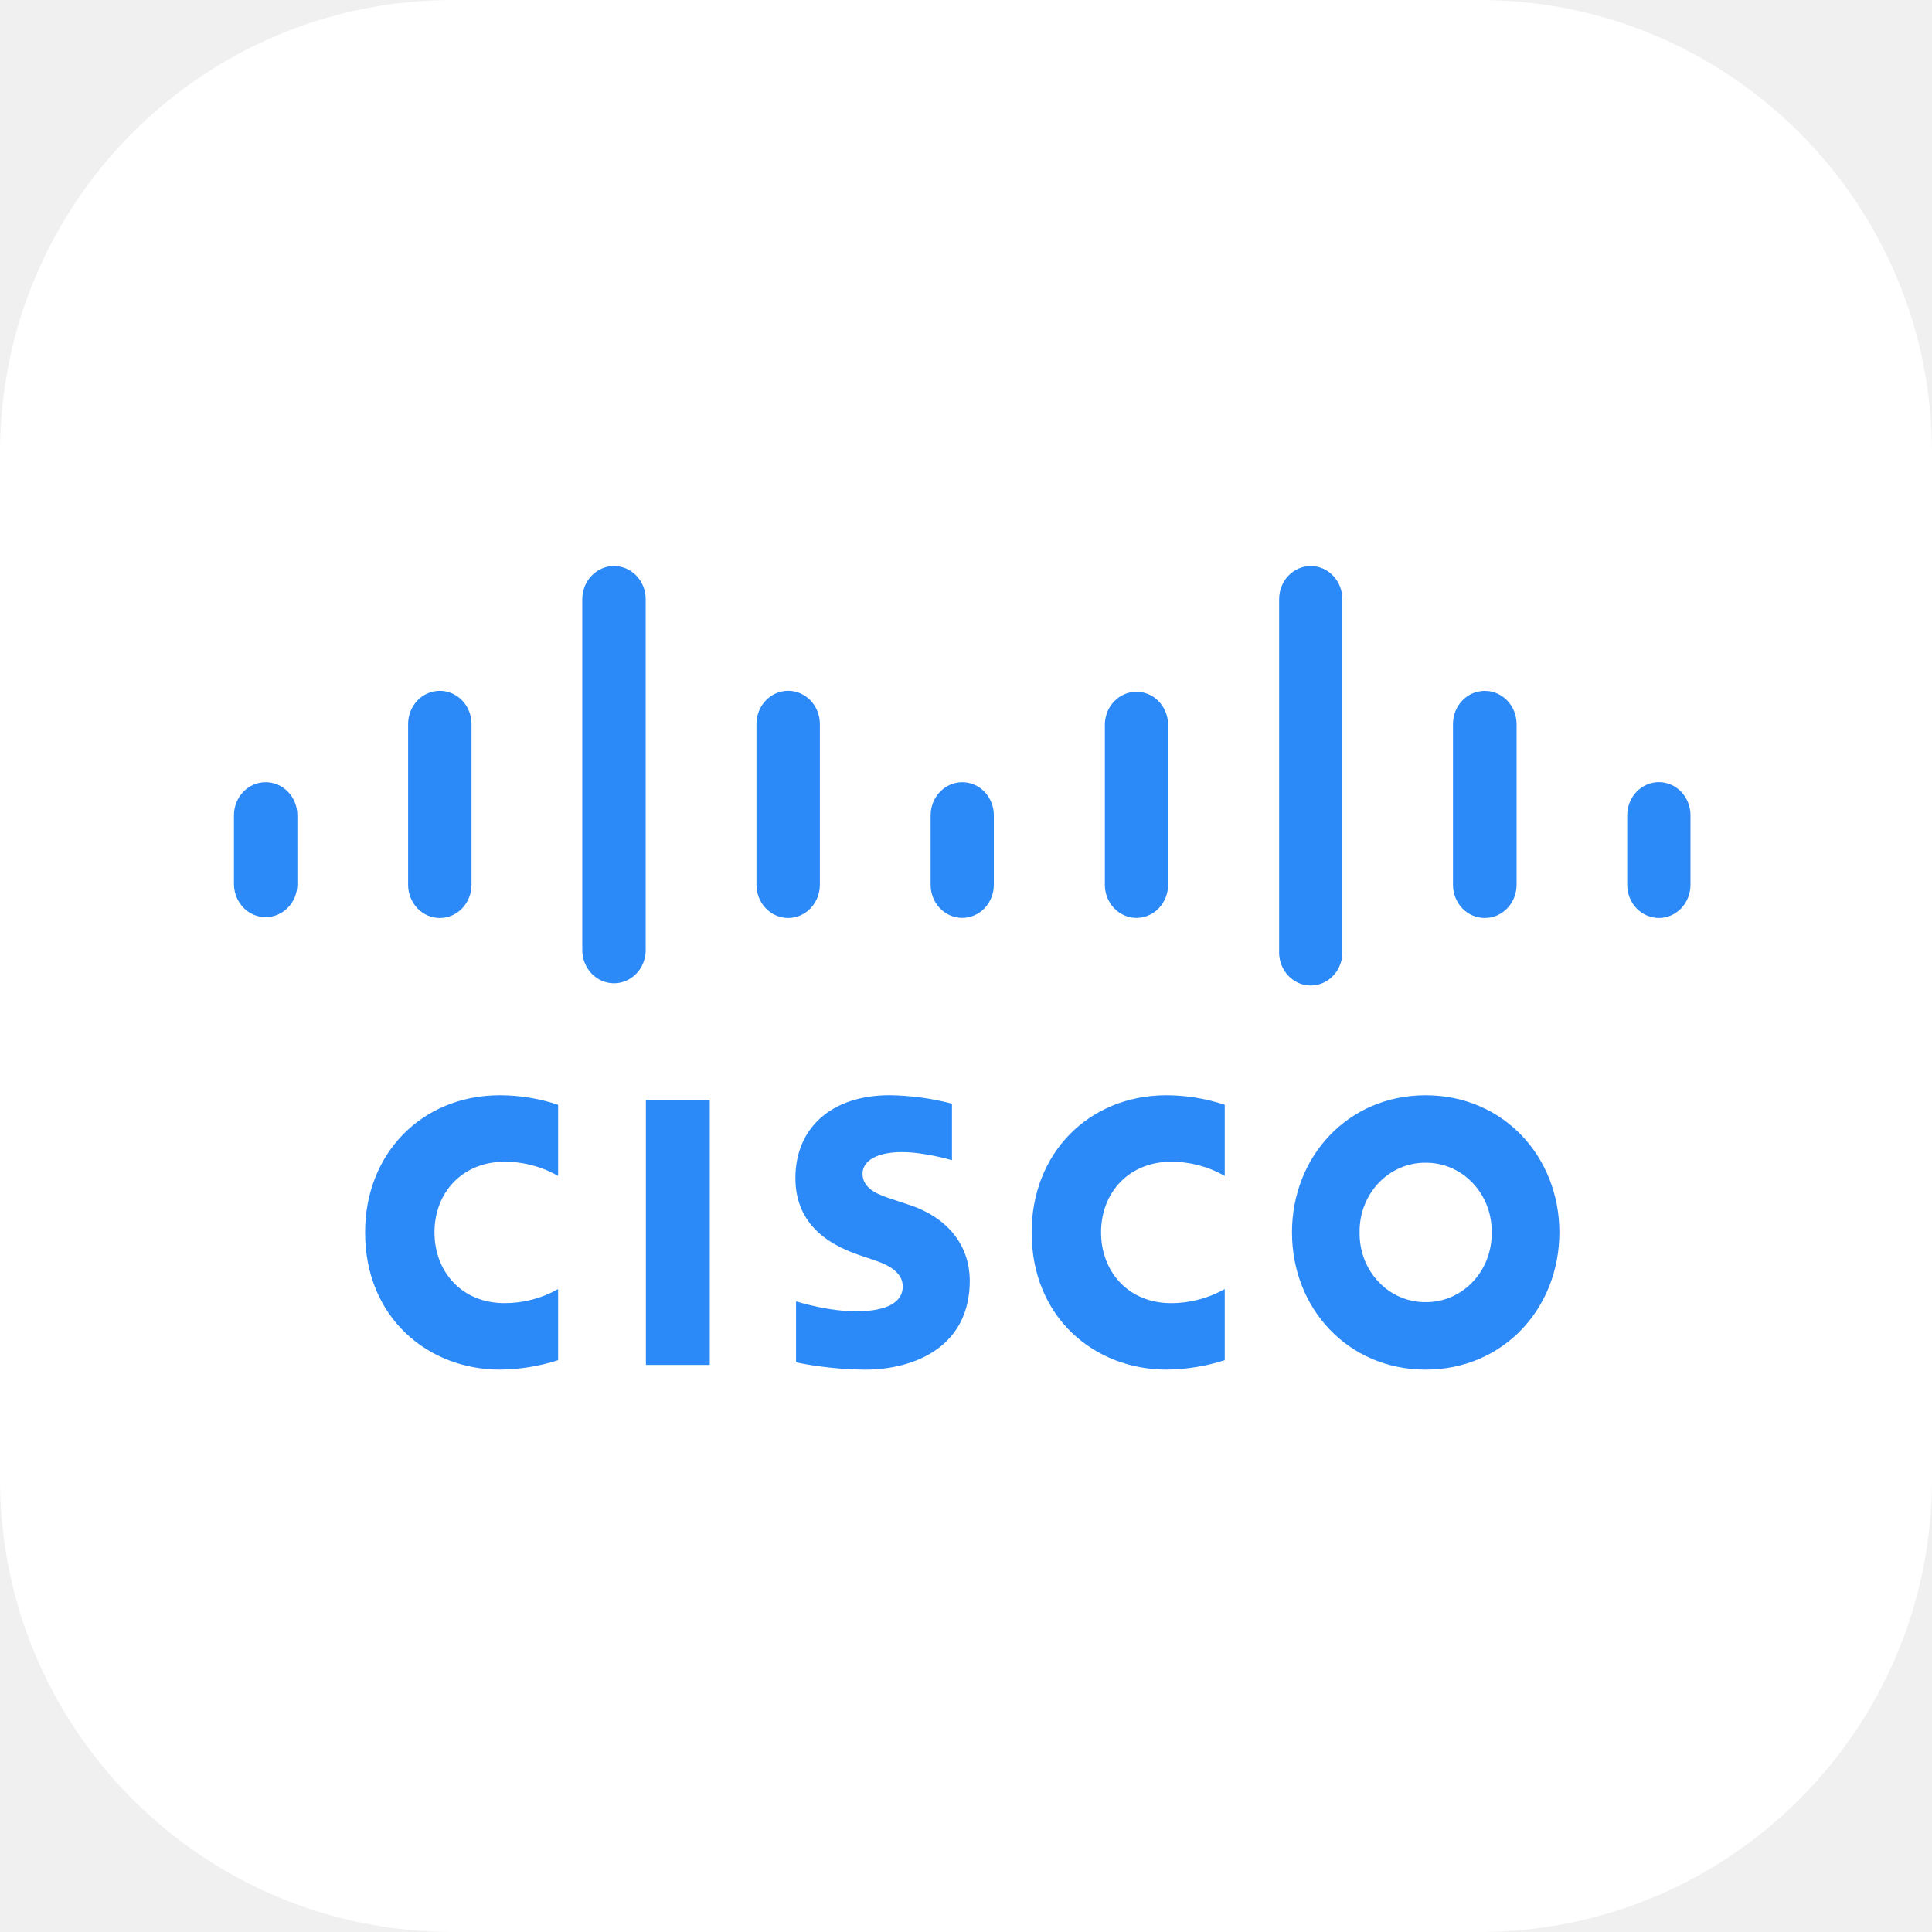
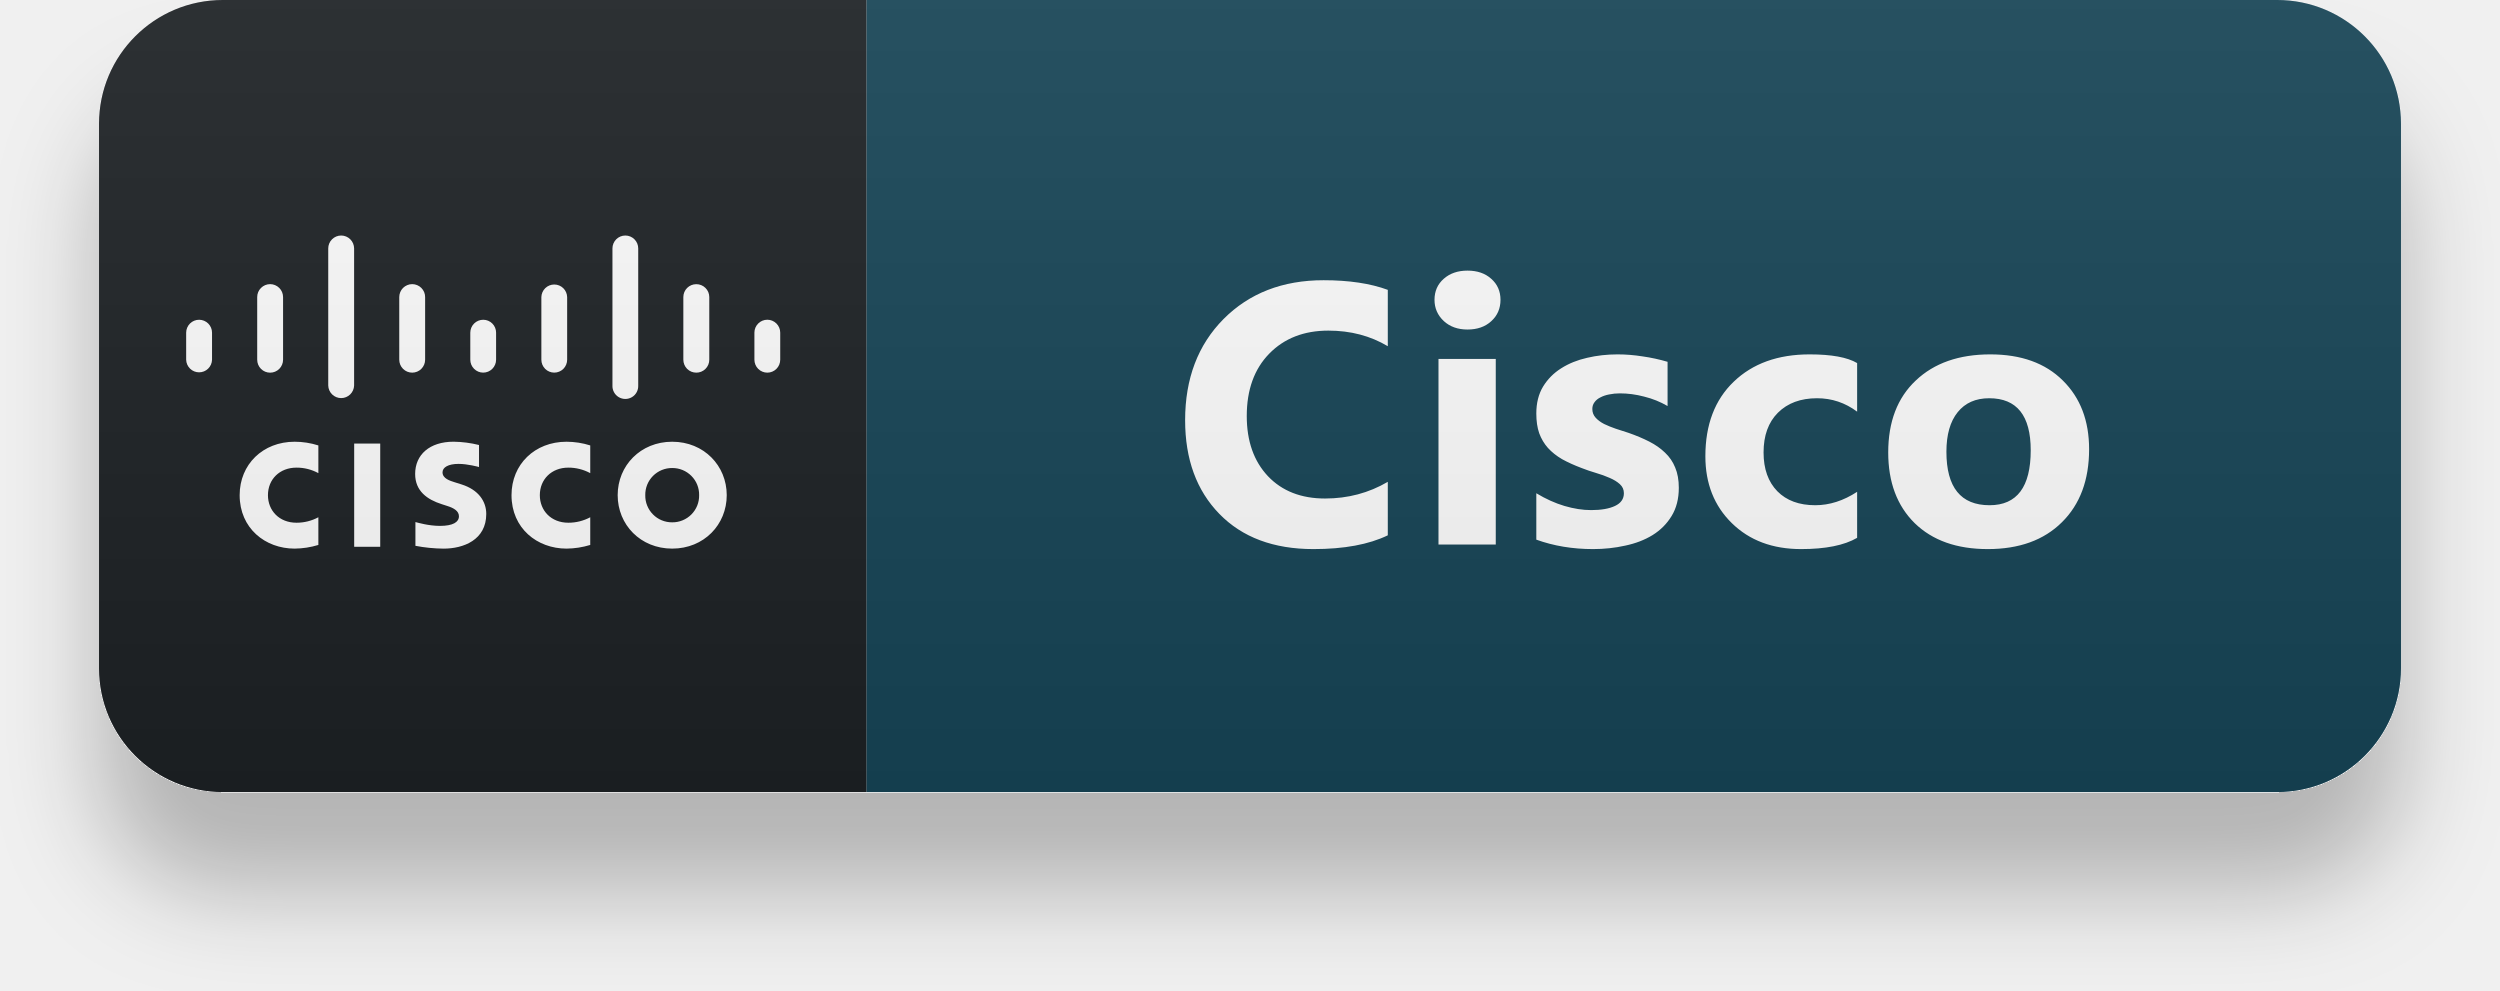
- <svg xmlns="http://www.w3.org/2000/svg" width="256" height="256" viewBox="0 0 256 256" fill="none">
-   <g clip-path="url(#clip0_35_2)">
-     <path d="M196 0H60C26.863 0 0 26.863 0 60V196C0 229.137 26.863 256 60 256H196C229.137 256 256 229.137 256 196V60C256 26.863 229.137 0 196 0Z" fill="white" />
-     <path d="M162.283 155.812C160.098 154.571 157.65 153.926 155.164 153.937C149.693 153.937 145.897 157.922 145.897 163.301C145.897 168.517 149.53 172.673 155.164 172.673C157.648 172.679 160.094 172.038 162.283 170.81V180.232C159.784 181.034 157.186 181.454 154.572 181.478C145.053 181.478 136.698 174.609 136.698 163.296C136.698 152.816 144.257 145.128 154.572 145.128C157.189 145.135 159.789 145.56 162.283 146.388V155.812ZM73.953 155.812C71.772 154.569 69.327 153.924 66.844 153.937C61.362 153.937 57.57 157.922 57.57 163.301C57.57 168.517 61.205 172.673 66.844 172.673C69.325 172.681 71.768 172.041 73.953 170.81V180.232C71.451 181.037 68.85 181.457 66.233 181.478C56.722 181.478 48.378 174.609 48.378 163.296C48.378 152.816 55.937 145.128 66.236 145.128C68.854 145.132 71.457 145.557 73.953 146.388V155.812ZM188.904 154.069C187.746 154.058 186.597 154.289 185.526 154.75C184.455 155.211 183.483 155.892 182.667 156.752C181.852 157.613 181.209 158.636 180.778 159.76C180.346 160.885 180.134 162.089 180.154 163.301C180.133 164.514 180.344 165.719 180.775 166.845C181.207 167.97 181.849 168.994 182.665 169.856C183.48 170.717 184.453 171.399 185.524 171.86C186.596 172.321 187.745 172.553 188.904 172.541C190.062 172.552 191.212 172.321 192.283 171.859C193.355 171.398 194.328 170.717 195.144 169.855C195.96 168.994 196.603 167.97 197.034 166.845C197.466 165.719 197.678 164.514 197.658 163.301C197.677 162.089 197.465 160.885 197.032 159.76C196.6 158.636 195.957 157.613 195.141 156.753C194.325 155.892 193.353 155.212 192.282 154.751C191.21 154.29 190.062 154.058 188.904 154.069ZM206.625 163.301C206.625 173.344 199.218 181.481 188.906 181.481C178.595 181.481 171.194 173.344 171.194 163.298C171.194 153.275 178.592 145.13 188.904 145.13C199.216 145.13 206.625 153.274 206.625 163.301V163.301ZM126.14 153.732C126.014 153.691 122.451 152.66 119.524 152.66C116.133 152.66 114.289 153.85 114.289 155.537C114.289 157.675 116.777 158.421 118.168 158.881L120.503 159.659C125.998 161.487 128.499 165.425 128.499 169.701C128.499 178.52 121.09 181.484 114.613 181.484C111.548 181.453 108.491 181.132 105.481 180.524V172.445C106.226 172.641 109.775 173.753 113.472 173.753C117.683 173.753 119.618 172.462 119.618 170.475C119.618 168.696 117.943 167.669 115.844 166.979C115.335 166.799 114.563 166.547 114.037 166.367C109.325 164.807 105.395 161.906 105.395 156.097C105.395 149.532 110.092 145.123 117.892 145.123C120.673 145.163 123.441 145.537 126.14 146.24V153.732V153.732Z" fill="#2B89F8" />
-     <path d="M94.048 180.859H85.586V145.752H94.048V180.859Z" fill="#2B89F8" />
-     <path d="M39.403 108.026C39.4 106.862 38.956 105.748 38.168 104.926C37.381 104.105 36.315 103.645 35.203 103.646C34.092 103.644 33.025 104.104 32.237 104.925C31.449 105.746 31.004 106.859 31 108.023V117.241C31.028 118.388 31.483 119.479 32.267 120.28C33.053 121.081 34.105 121.529 35.202 121.529C36.298 121.529 37.351 121.081 38.136 120.28C38.921 119.479 39.376 118.388 39.404 117.241L39.403 108.026ZM62.48 95.934C62.48 95.356 62.371 94.784 62.16 94.251C61.949 93.717 61.639 93.232 61.249 92.824C60.859 92.415 60.396 92.091 59.886 91.87C59.376 91.649 58.83 91.536 58.278 91.536C57.726 91.536 57.18 91.649 56.67 91.87C56.16 92.091 55.697 92.415 55.307 92.824C54.917 93.232 54.607 93.717 54.396 94.251C54.185 94.784 54.076 95.356 54.076 95.934V117.242C54.076 118.409 54.519 119.528 55.307 120.353C56.095 121.177 57.164 121.641 58.278 121.641C59.392 121.641 60.461 121.177 61.249 120.353C62.037 119.528 62.48 118.409 62.48 117.242V95.931V95.934ZM85.559 79.384C85.556 78.22 85.112 77.105 84.325 76.284C83.537 75.462 82.471 75.001 81.359 75.001C80.246 75 79.179 75.461 78.391 76.283C77.603 77.105 77.159 78.22 77.156 79.384V126C77.183 127.147 77.638 128.238 78.423 129.039C79.208 129.84 80.261 130.288 81.357 130.288C82.454 130.288 83.507 129.84 84.291 129.039C85.076 128.238 85.531 127.147 85.559 126V79.384ZM108.636 95.934C108.636 95.356 108.528 94.784 108.317 94.25C108.106 93.716 107.797 93.231 107.407 92.822C107.017 92.413 106.554 92.089 106.044 91.868C105.534 91.646 104.988 91.532 104.436 91.532C103.884 91.532 103.338 91.646 102.828 91.867C102.318 92.088 101.855 92.412 101.465 92.82C101.074 93.228 100.765 93.713 100.554 94.247C100.343 94.781 100.234 95.352 100.234 95.93V117.239C100.234 118.405 100.677 119.524 101.465 120.349C102.253 121.174 103.321 121.637 104.436 121.637C105.55 121.637 106.619 121.174 107.407 120.349C108.195 119.524 108.637 118.405 108.637 117.239V95.927L108.636 95.934ZM131.688 108.026C131.689 106.865 131.249 105.752 130.466 104.931C129.683 104.11 128.62 103.647 127.512 103.646C126.401 103.645 125.335 104.105 124.548 104.926C123.76 105.746 123.316 106.86 123.312 108.023V117.241C123.312 118.403 123.753 119.519 124.538 120.341C125.324 121.163 126.389 121.625 127.5 121.625C128.611 121.625 129.676 121.163 130.462 120.341C131.247 119.519 131.688 118.403 131.688 117.241V108.026ZM154.776 95.934C154.748 94.79 154.294 93.703 153.512 92.905C152.73 92.106 151.68 91.659 150.587 91.659C149.495 91.659 148.445 92.106 147.663 92.905C146.88 93.703 146.427 94.79 146.399 95.934V117.242C146.399 118.405 146.841 119.52 147.626 120.342C148.411 121.165 149.477 121.627 150.587 121.627C151.137 121.627 151.682 121.513 152.19 121.293C152.698 121.073 153.16 120.75 153.549 120.343C153.938 119.935 154.246 119.452 154.457 118.92C154.667 118.388 154.776 117.818 154.776 117.242V95.931V95.934ZM177.868 79.384C177.868 78.221 177.427 77.106 176.641 76.284C175.856 75.462 174.791 75 173.68 75C172.569 75 171.504 75.462 170.718 76.284C169.933 77.106 169.492 78.221 169.492 79.384V126C169.459 126.791 169.631 127.577 169.99 128.274C170.349 128.971 170.881 129.554 171.531 129.96C172.18 130.366 172.923 130.58 173.68 130.58C174.436 130.58 175.179 130.366 175.829 129.96C176.478 129.554 177.011 128.972 177.37 128.274C177.729 127.577 177.901 126.791 177.868 126V79.384ZM200.956 95.934C200.954 95.354 200.843 94.779 200.629 94.244C200.415 93.709 200.102 93.224 199.708 92.816C199.313 92.408 198.846 92.085 198.332 91.868C197.819 91.65 197.269 91.54 196.715 91.545C195.604 91.546 194.539 92.008 193.754 92.831C192.969 93.653 192.528 94.768 192.528 95.931V117.242C192.527 117.819 192.634 118.39 192.844 118.922C193.054 119.455 193.363 119.939 193.751 120.347C194.14 120.755 194.602 121.079 195.111 121.3C195.619 121.521 196.164 121.635 196.715 121.636C197.27 121.641 197.82 121.532 198.334 121.314C198.848 121.096 199.316 120.773 199.71 120.364C200.104 119.956 200.417 119.47 200.631 118.934C200.845 118.398 200.955 117.823 200.956 117.242V95.931V95.934ZM224 108.026C224 106.862 223.558 105.746 222.772 104.923C221.986 104.099 220.92 103.637 219.808 103.637C218.696 103.637 217.63 104.099 216.843 104.923C216.057 105.746 215.616 106.862 215.616 108.026V117.241C215.615 117.818 215.723 118.389 215.933 118.923C216.143 119.456 216.452 119.94 216.841 120.349C217.231 120.757 217.693 121.081 218.202 121.302C218.711 121.523 219.257 121.637 219.808 121.638C220.359 121.637 220.904 121.523 221.413 121.302C221.921 121.08 222.384 120.756 222.773 120.348C223.162 119.94 223.47 119.455 223.68 118.922C223.89 118.389 223.998 117.818 223.997 117.241V108.026L224 108.026Z" fill="#2B89F8" />
+ <svg xmlns="http://www.w3.org/2000/svg" width="101" height="40" viewBox="0 0 101 40" fill="none">
+   <g filter="url(#filter0_d_14_1623)">
+     <path d="M92 0H35V32H92C94.761 32 97 29.761 97 27V5C97 2.239 94.761 0 92 0Z" fill="#164557" />
+     <path d="M35 0H9C6.239 0 4 2.239 4 5V27C4 29.761 6.239 32 9 32H35V0Z" fill="#1D2125" />
+     <path d="M23.846 19.115C23.575 18.968 23.27 18.891 22.961 18.892C22.281 18.892 21.809 19.366 21.809 20.005C21.809 20.624 22.26 21.118 22.961 21.118C23.27 21.119 23.574 21.043 23.846 20.897V22.016C23.535 22.111 23.212 22.161 22.887 22.164C21.704 22.164 20.665 21.348 20.665 20.004C20.665 18.759 21.605 17.846 22.887 17.846C23.213 17.847 23.536 17.897 23.846 17.995V19.115ZM12.862 19.115C12.591 18.967 12.287 18.891 11.978 18.892C11.297 18.892 10.825 19.366 10.825 20.005C10.825 20.624 11.277 21.118 11.978 21.118C12.287 21.119 12.591 21.043 12.862 20.897V22.016C12.551 22.111 12.228 22.161 11.902 22.164C10.72 22.164 9.682 21.348 9.682 20.004C9.682 18.759 10.622 17.846 11.903 17.846C12.228 17.846 12.552 17.897 12.862 17.995V19.115ZM27.157 18.908C27.013 18.907 26.87 18.934 26.737 18.989C26.604 19.044 26.483 19.124 26.381 19.227C26.28 19.329 26.2 19.45 26.146 19.584C26.093 19.718 26.066 19.861 26.069 20.005C26.066 20.149 26.092 20.292 26.146 20.426C26.2 20.559 26.279 20.681 26.381 20.783C26.482 20.886 26.603 20.967 26.736 21.021C26.87 21.076 27.013 21.104 27.157 21.102C27.301 21.104 27.444 21.076 27.577 21.021C27.71 20.966 27.831 20.886 27.933 20.783C28.034 20.681 28.114 20.559 28.168 20.426C28.221 20.292 28.248 20.149 28.245 20.005C28.248 19.861 28.221 19.718 28.168 19.584C28.114 19.45 28.034 19.329 27.932 19.227C27.831 19.125 27.71 19.044 27.577 18.989C27.444 18.934 27.301 18.907 27.157 18.908ZM29.36 20.005C29.36 21.198 28.439 22.164 27.157 22.164C25.875 22.164 24.954 21.198 24.954 20.004C24.954 18.814 25.874 17.846 27.157 17.846C28.439 17.846 29.36 18.814 29.36 20.005V20.005ZM19.352 18.868C19.336 18.863 18.893 18.741 18.529 18.741C18.108 18.741 17.878 18.882 17.878 19.082C17.878 19.336 18.188 19.425 18.36 19.48L18.651 19.572C19.334 19.789 19.645 20.257 19.645 20.765C19.645 21.813 18.724 22.165 17.919 22.165C17.537 22.161 17.157 22.123 16.783 22.051V21.091C16.875 21.114 17.317 21.246 17.776 21.246C18.3 21.246 18.541 21.093 18.541 20.857C18.541 20.645 18.332 20.523 18.072 20.442C18.008 20.42 17.912 20.39 17.847 20.369C17.261 20.183 16.772 19.839 16.772 19.149C16.772 18.369 17.356 17.845 18.326 17.845C18.672 17.85 19.016 17.894 19.352 17.978V18.868V18.868Z" fill="white" />
+     <path d="M15.361 22.09H14.309V17.92H15.361V22.09Z" fill="white" />
+     <path d="M8.566 13.438C8.566 13.3 8.51 13.168 8.412 13.07C8.314 12.973 8.182 12.918 8.044 12.918C7.905 12.918 7.773 12.973 7.675 13.07C7.577 13.168 7.522 13.3 7.521 13.438V14.533C7.524 14.669 7.581 14.799 7.679 14.894C7.776 14.989 7.907 15.042 8.043 15.042C8.18 15.042 8.311 14.989 8.408 14.894C8.506 14.799 8.563 14.669 8.566 14.533L8.566 13.438ZM11.436 12.002C11.436 11.933 11.422 11.865 11.396 11.802C11.37 11.739 11.331 11.681 11.283 11.633C11.234 11.584 11.176 11.546 11.113 11.519C11.05 11.493 10.982 11.479 10.913 11.479C10.845 11.479 10.777 11.493 10.713 11.519C10.65 11.546 10.592 11.584 10.544 11.633C10.495 11.681 10.457 11.739 10.43 11.802C10.404 11.865 10.391 11.933 10.391 12.002V14.533C10.391 14.672 10.446 14.805 10.544 14.903C10.642 15.001 10.774 15.056 10.913 15.056C11.052 15.056 11.185 15.001 11.283 14.903C11.38 14.805 11.436 14.672 11.436 14.533V12.002V12.002ZM14.306 10.036C14.305 9.898 14.25 9.765 14.152 9.668C14.054 9.57 13.921 9.515 13.783 9.515C13.645 9.515 13.512 9.57 13.414 9.668C13.316 9.765 13.261 9.898 13.261 10.036V15.574C13.264 15.71 13.321 15.839 13.418 15.934C13.516 16.03 13.647 16.083 13.783 16.083C13.919 16.083 14.05 16.03 14.148 15.934C14.245 15.839 14.302 15.71 14.306 15.574V10.036ZM17.175 12.002C17.175 11.933 17.162 11.865 17.136 11.802C17.109 11.739 17.071 11.681 17.022 11.632C16.974 11.584 16.916 11.545 16.853 11.519C16.79 11.493 16.721 11.479 16.653 11.479C16.584 11.479 16.516 11.492 16.453 11.519C16.39 11.545 16.332 11.584 16.283 11.632C16.235 11.681 16.196 11.738 16.17 11.802C16.144 11.865 16.13 11.933 16.13 12.002V14.533C16.13 14.671 16.185 14.804 16.283 14.902C16.381 15 16.514 15.055 16.653 15.055C16.791 15.055 16.924 15 17.022 14.902C17.12 14.804 17.175 14.671 17.175 14.533V12.001L17.175 12.002ZM20.042 13.438C20.042 13.3 19.987 13.168 19.89 13.071C19.793 12.973 19.66 12.918 19.523 12.918C19.384 12.918 19.252 12.973 19.154 13.07C19.056 13.168 19.001 13.3 19 13.438V14.533C19 14.671 19.055 14.804 19.153 14.901C19.25 14.999 19.383 15.054 19.521 15.054C19.659 15.054 19.792 14.999 19.889 14.901C19.987 14.804 20.042 14.671 20.042 14.533V13.438ZM22.913 12.002C22.909 11.866 22.853 11.737 22.756 11.642C22.658 11.547 22.528 11.494 22.392 11.494C22.256 11.494 22.126 11.547 22.028 11.642C21.931 11.737 21.875 11.866 21.871 12.002V14.533C21.871 14.671 21.926 14.804 22.024 14.902C22.121 14.999 22.254 15.054 22.392 15.054C22.46 15.054 22.528 15.041 22.591 15.014C22.654 14.988 22.712 14.95 22.76 14.902C22.809 14.853 22.847 14.796 22.873 14.732C22.899 14.669 22.913 14.602 22.913 14.533V12.002V12.002ZM25.784 10.036C25.784 9.898 25.73 9.765 25.632 9.668C25.534 9.57 25.402 9.515 25.264 9.515C25.125 9.515 24.993 9.57 24.895 9.668C24.798 9.765 24.743 9.898 24.743 10.036V15.574C24.739 15.668 24.76 15.761 24.805 15.844C24.849 15.927 24.916 15.996 24.996 16.044C25.077 16.092 25.169 16.118 25.264 16.118C25.358 16.118 25.45 16.092 25.531 16.044C25.612 15.996 25.678 15.927 25.722 15.844C25.767 15.761 25.788 15.668 25.784 15.574V10.036ZM28.655 12.002C28.655 11.933 28.641 11.865 28.615 11.801C28.588 11.738 28.549 11.68 28.5 11.632C28.451 11.583 28.393 11.545 28.329 11.519C28.265 11.493 28.197 11.48 28.128 11.481C27.99 11.481 27.858 11.536 27.76 11.633C27.662 11.731 27.607 11.864 27.607 12.002V14.533C27.607 14.602 27.621 14.669 27.647 14.733C27.673 14.796 27.711 14.854 27.759 14.902C27.808 14.95 27.865 14.989 27.928 15.015C27.992 15.041 28.06 15.055 28.128 15.055C28.197 15.056 28.265 15.043 28.329 15.017C28.393 14.991 28.451 14.953 28.5 14.904C28.549 14.856 28.588 14.798 28.615 14.734C28.642 14.671 28.655 14.602 28.655 14.533V12.002V12.002ZM31.521 13.438C31.521 13.3 31.466 13.168 31.368 13.07C31.27 12.972 31.138 12.917 31 12.917C30.861 12.917 30.729 12.972 30.631 13.07C30.533 13.168 30.478 13.3 30.478 13.438V14.533C30.478 14.602 30.492 14.669 30.518 14.733C30.544 14.796 30.582 14.854 30.631 14.902C30.679 14.951 30.737 14.989 30.8 15.015C30.863 15.042 30.931 15.055 31 15.055C31.068 15.055 31.136 15.042 31.199 15.015C31.262 14.989 31.32 14.951 31.368 14.902C31.417 14.854 31.455 14.796 31.481 14.733C31.507 14.669 31.521 14.602 31.521 14.533V13.438L31.521 13.438Z" fill="white" />
+     <path d="M56.067 21.627C55.301 21.998 54.3 22.183 53.064 22.183C51.453 22.183 50.186 21.709 49.263 20.762C48.34 19.815 47.879 18.553 47.879 16.976C47.879 15.296 48.396 13.934 49.431 12.889C50.471 11.844 51.819 11.321 53.474 11.321C54.5 11.321 55.364 11.451 56.067 11.71V13.987C55.364 13.567 54.563 13.357 53.665 13.357C52.679 13.357 51.883 13.668 51.277 14.288C50.672 14.908 50.369 15.748 50.369 16.807C50.369 17.823 50.655 18.633 51.226 19.239C51.797 19.839 52.566 20.14 53.533 20.14C54.456 20.14 55.301 19.915 56.067 19.466V21.627ZM59.287 13.313C58.896 13.313 58.576 13.199 58.327 12.969C58.078 12.735 57.954 12.449 57.954 12.112C57.954 11.766 58.078 11.482 58.327 11.263C58.576 11.043 58.896 10.933 59.287 10.933C59.682 10.933 60.002 11.043 60.246 11.263C60.495 11.482 60.62 11.766 60.62 12.112C60.62 12.464 60.495 12.752 60.246 12.977C60.002 13.201 59.682 13.313 59.287 13.313ZM60.429 22H58.115V14.5H60.429V22ZM62.067 21.802V19.927C62.448 20.157 62.826 20.328 63.202 20.44C63.583 20.552 63.942 20.608 64.279 20.608C64.689 20.608 65.011 20.552 65.246 20.44C65.485 20.328 65.605 20.157 65.605 19.927C65.605 19.781 65.551 19.659 65.443 19.561C65.336 19.463 65.197 19.378 65.026 19.305C64.86 19.231 64.677 19.166 64.477 19.107C64.276 19.048 64.084 18.982 63.898 18.909C63.6 18.797 63.336 18.677 63.107 18.55C62.882 18.419 62.692 18.267 62.536 18.096C62.384 17.925 62.267 17.727 62.184 17.503C62.106 17.278 62.067 17.012 62.067 16.705C62.067 16.285 62.157 15.923 62.338 15.621C62.523 15.318 62.768 15.071 63.07 14.881C63.378 14.685 63.727 14.544 64.118 14.456C64.513 14.363 64.923 14.317 65.348 14.317C65.68 14.317 66.017 14.344 66.359 14.398C66.701 14.446 67.038 14.52 67.37 14.617V16.404C67.077 16.233 66.762 16.106 66.425 16.023C66.093 15.935 65.766 15.892 65.443 15.892C65.292 15.892 65.148 15.906 65.011 15.935C64.879 15.96 64.762 15.999 64.66 16.053C64.557 16.102 64.477 16.168 64.418 16.25C64.359 16.329 64.33 16.419 64.33 16.521C64.33 16.658 64.374 16.775 64.462 16.873C64.55 16.971 64.665 17.056 64.806 17.129C64.948 17.198 65.104 17.261 65.275 17.32C65.451 17.373 65.624 17.43 65.795 17.488C66.103 17.596 66.381 17.713 66.63 17.84C66.879 17.967 67.091 18.116 67.267 18.287C67.448 18.457 67.585 18.658 67.677 18.887C67.775 19.117 67.824 19.39 67.824 19.707C67.824 20.152 67.726 20.533 67.531 20.85C67.34 21.163 67.084 21.419 66.762 21.619C66.444 21.814 66.076 21.956 65.656 22.044C65.241 22.137 64.809 22.183 64.359 22.183C63.534 22.183 62.77 22.056 62.067 21.802ZM75.028 21.729C74.505 22.032 73.751 22.183 72.764 22.183C71.612 22.183 70.68 21.834 69.967 21.136C69.254 20.438 68.897 19.537 68.897 18.433C68.897 17.159 69.278 16.155 70.04 15.423C70.806 14.685 71.829 14.317 73.109 14.317C73.993 14.317 74.632 14.434 75.028 14.668V16.631C74.544 16.27 74.005 16.089 73.409 16.089C72.745 16.089 72.218 16.285 71.827 16.675C71.441 17.061 71.248 17.596 71.248 18.279C71.248 18.943 71.434 19.466 71.805 19.847C72.176 20.223 72.686 20.411 73.336 20.411C73.912 20.411 74.476 20.23 75.028 19.869V21.729ZM80.305 22.183C79.055 22.183 78.071 21.834 77.354 21.136C76.641 20.433 76.284 19.48 76.284 18.279C76.284 17.039 76.655 16.07 77.398 15.372C78.14 14.668 79.143 14.317 80.408 14.317C81.653 14.317 82.629 14.668 83.338 15.372C84.046 16.07 84.4 16.995 84.4 18.148C84.4 19.393 84.033 20.377 83.301 21.099C82.573 21.822 81.575 22.183 80.305 22.183ZM80.364 16.089C79.817 16.089 79.392 16.277 79.09 16.653C78.787 17.029 78.635 17.561 78.635 18.25C78.635 19.69 79.216 20.411 80.379 20.411C81.487 20.411 82.041 19.671 82.041 18.191C82.041 16.79 81.482 16.089 80.364 16.089Z" fill="white" />
+     <path d="M92 0H9C6.239 0 4 2.239 4 5V27C4 29.761 6.239 32 9 32H92C94.761 32 97 29.761 97 27V5C97 2.239 94.761 0 92 0Z" fill="url(#paint0_linear_14_1623)" />
  </g>
  <defs>
-     <clipPath id="clip0_35_2">
-       <rect width="256" height="256" fill="white" />
-     </clipPath>
+     <filter id="filter0_d_14_1623" x="0" y="0" width="101" height="40" filterUnits="userSpaceOnUse" color-interpolation-filters="sRGB">
+       <feFlood flood-opacity="0" result="BackgroundImageFix" />
+       <feColorMatrix in="SourceAlpha" type="matrix" values="0 0 0 0 0 0 0 0 0 0 0 0 0 0 0 0 0 0 127 0" result="hardAlpha" />
+       <feOffset dy="4" />
+       <feGaussianBlur stdDeviation="2" />
+       <feComposite in2="hardAlpha" operator="out" />
+       <feColorMatrix type="matrix" values="0 0 0 0 0 0 0 0 0 0 0 0 0 0 0 0 0 0 0.25 0" />
+       <feBlend mode="normal" in2="BackgroundImageFix" result="effect1_dropShadow_14_1623" />
+       <feBlend mode="normal" in="SourceGraphic" in2="effect1_dropShadow_14_1623" result="shape" />
+     </filter>
+     <linearGradient id="paint0_linear_14_1623" x1="4" y1="0" x2="4" y2="32" gradientUnits="userSpaceOnUse">
+       <stop stop-color="#BBBBBB" stop-opacity="0.1" />
+       <stop offset="1" stop-opacity="0.1" />
+     </linearGradient>
  </defs>
</svg>
